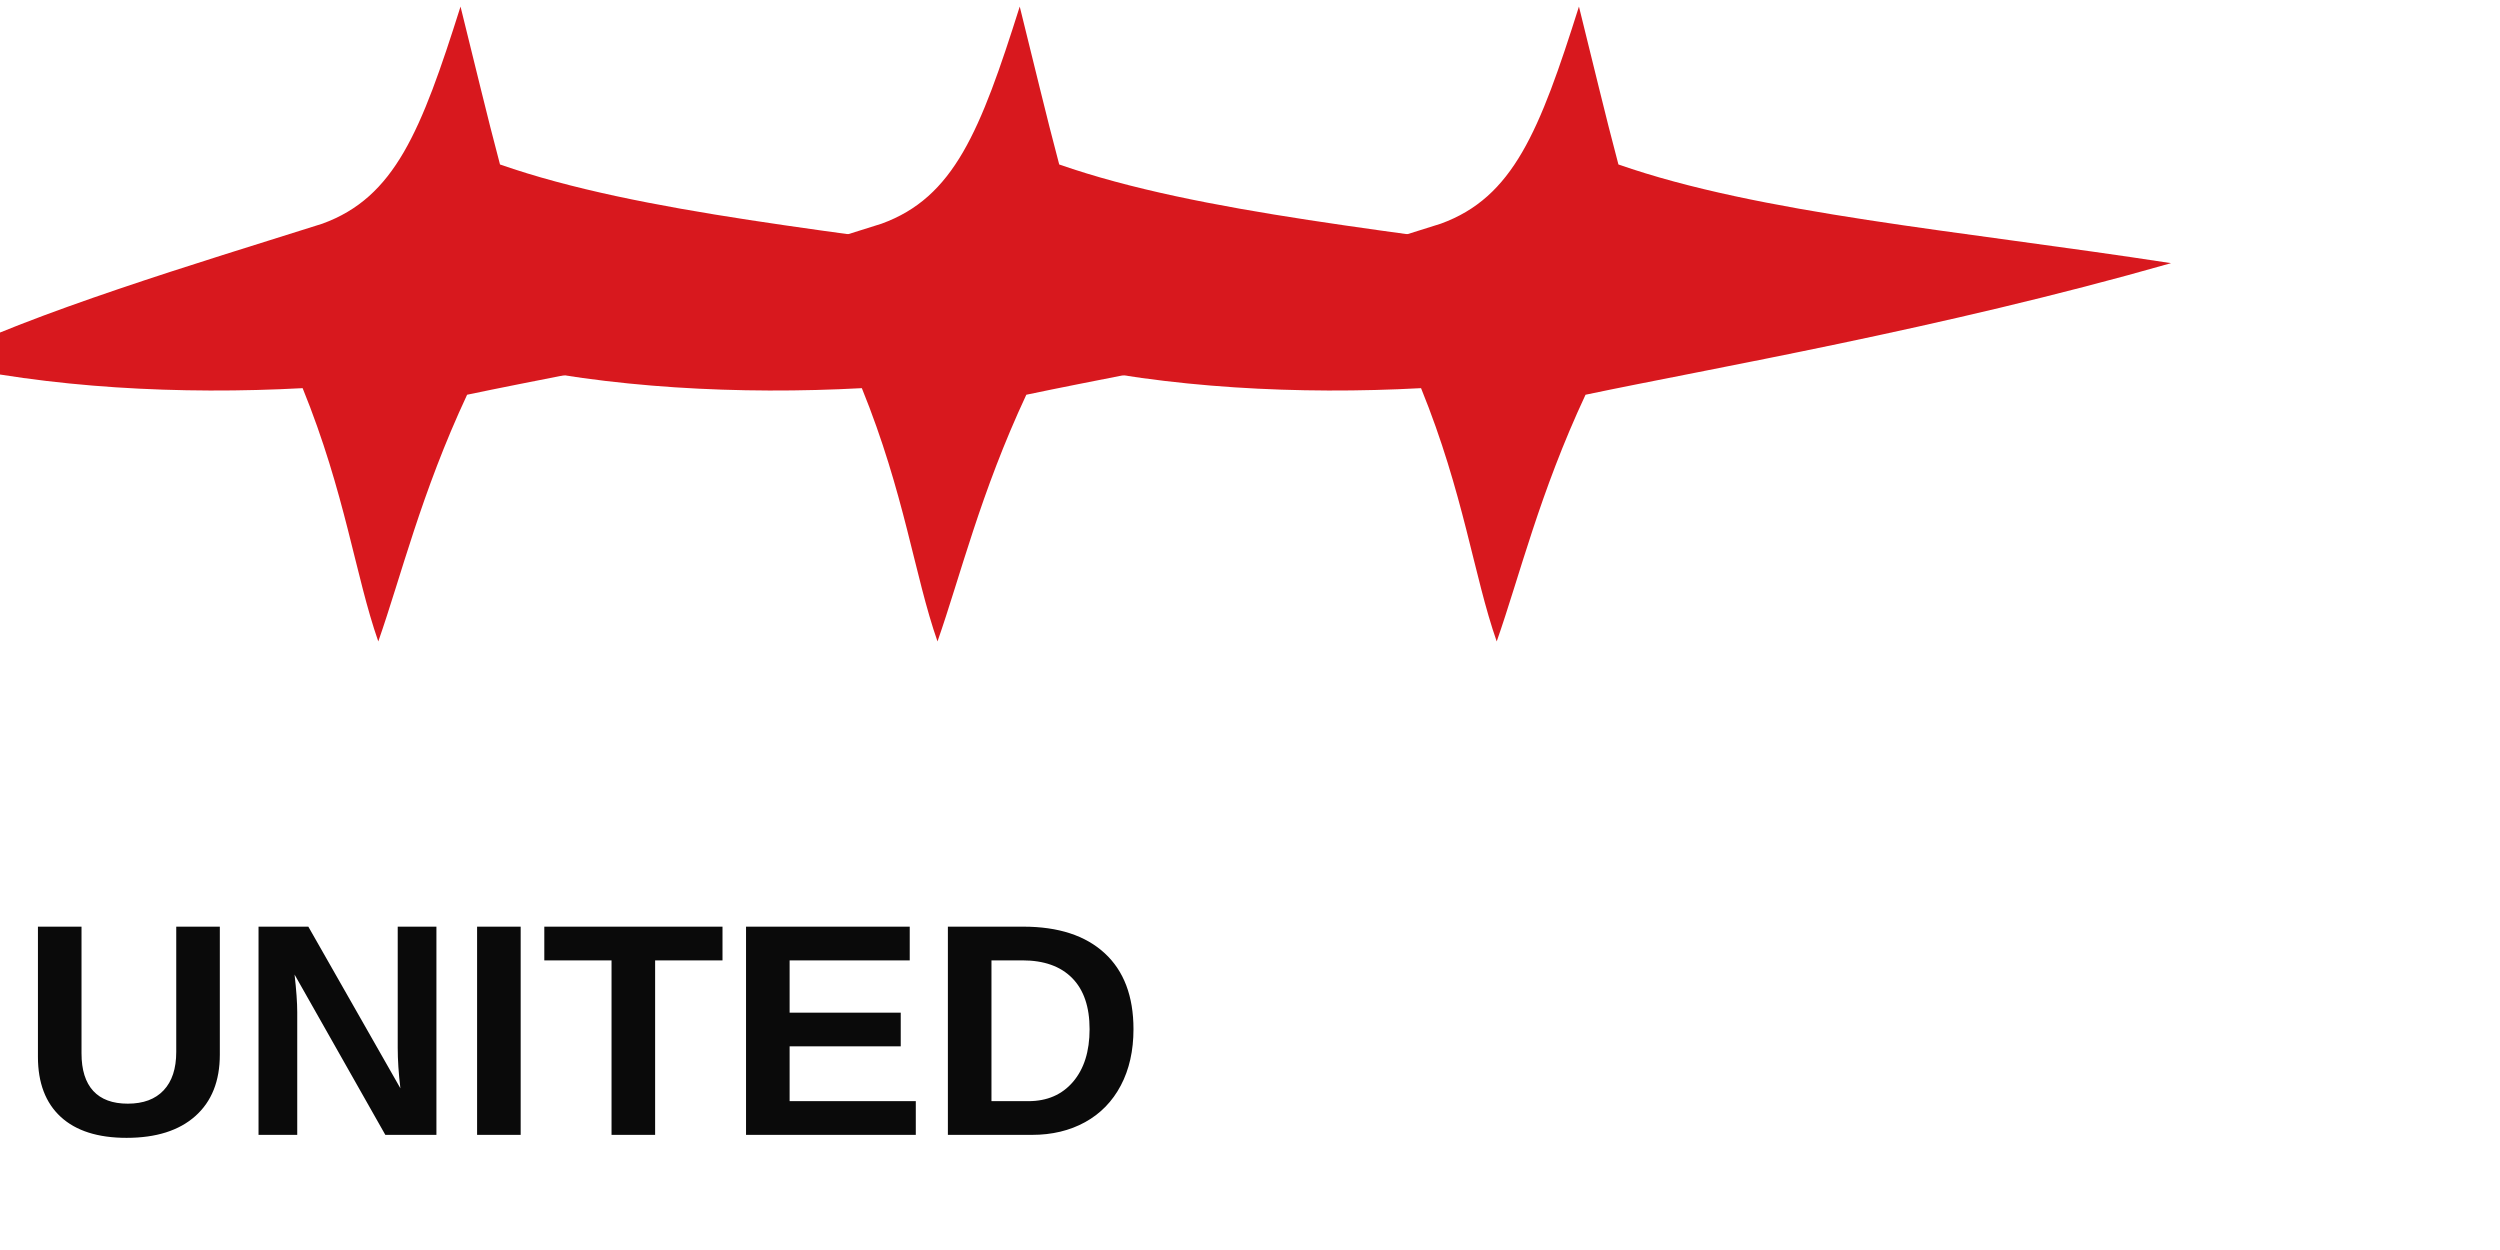
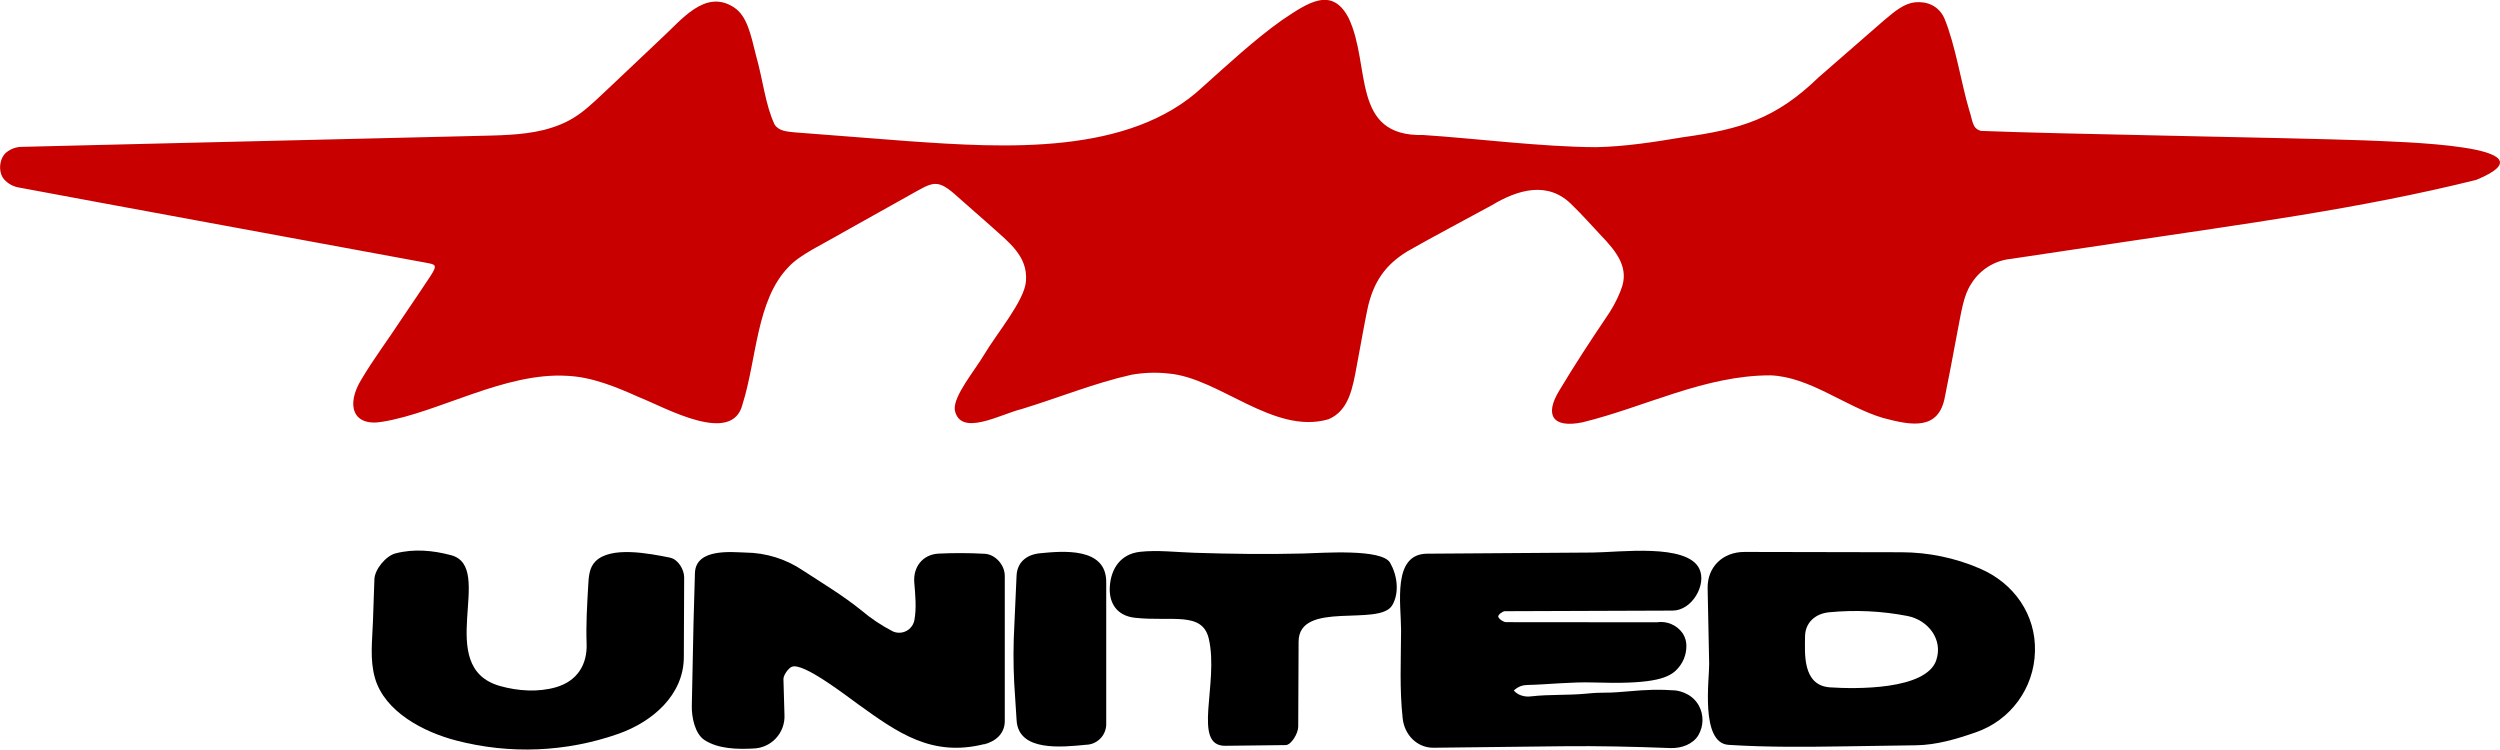
- <svg xmlns="http://www.w3.org/2000/svg" viewBox="0 0 760 380" role="img" aria-label="United">
+ <svg xmlns="http://www.w3.org/2000/svg" id="Livello_1" data-name="Livello 1" viewBox="0 0 1128.93 338.51">
  <defs>
-     <path id="unitedStar" d="       M120,2       C108,40 100,60 78,68       C40,80 -10,95 -40,110       C-5,118 35,120 72,118       C85,150 88,175 95,195       C102,175 108,150 122,120       C160,112 230,100 300,80       C235,70 175,65 132,50       C128,35 124,18 120,2       Z" />
+     <style>.cls-1{fill:none;}.cls-2{clip-path:url(#clip-path);}.cls-3{fill:#c90000;}</style>
+     <clipPath id="clip-path" transform="translate(-202.76 -252.73)">
+       <rect class="cls-1" width="1490.67" height="884.08" />
+     </clipPath>
  </defs>
-   <g fill="#D8181E">
-     <use href="#unitedStar" x="20" y="0" />
-     <use href="#unitedStar" x="190" y="0" />
-     <use href="#unitedStar" x="360" y="0" />
+   <g class="cls-2">
+     <path d="M886.4,564.6a8,8,0,0,0,2.11,1.68,9.64,9.64,0,0,0,5.76.9c8.15-.94,16.41-.41,24.58-1.2,9.32-.9,7,0,17.35-.91,12.19-1.08,15.77-1,22.65-.59.51,0,7.49.56,11,6.77a13.59,13.59,0,0,1-.16,13.49c-2.36,3.94-7.46,6-12.73,5.79-16.45-.62-32.15-1-48.54-.82l-58.24.68c-7.64.09-13.23-6-14-13.19-1.47-13.32-.79-26.26-.73-39.71,0-12.16-4.1-34.62,11.77-34.73l74.77-.52c12.06-.08,42.52-4.27,48.13,7.31,3.43,7.08-3.2,18.88-12.06,18.91l-75.75.27c-1,0-3.06,1.57-3,2.41.13,1,2.33,2.54,3.57,2.54l68,.06a12,12,0,0,1,11.69,4.92c3.23,4.86,1,10.47.6,11.57a16,16,0,0,1-3.81,5.44c-4.08,3.71-11.93,6.07-36.9,5.25-10.09-.33-20.17.89-30.26,1.14a8.24,8.24,0,0,0-2.67.49,9,9,0,0,0-3.22,2.05" transform="translate(-202.76 -252.73)" />
+     <path d="M1036.55,589.75c-18.22.27-35.46.47-53.2-.66-12.91-.82-8.65-29.94-8.78-36.63l-.69-34c-.2-9.62,6.73-16.51,16.68-16.49l70.88.14a90,90,0,0,1,35.36,7.35c15.57,6.65,25.36,21,24.89,37.4a39.55,39.55,0,0,1-26.84,36.61c-8.61,3-17.61,5.67-26.87,5.81Zm40.55-38.85c3.2-9.26-3.53-18.13-12.93-20a123.16,123.16,0,0,0-35.37-1.69c-6.48.62-11,4.84-10.94,11.23,0,6.94-1.37,21.83,11.27,22.68,11.62.78,43.32,1.25,48-12.24" transform="translate(-202.76 -252.73)" />
+     <path d="M647.15,588.77c-23.55,5.87-38.83-5-57-18.1-6.18-4.45-24.59-18.74-29.75-16.87-1.62.58-3.92,3.84-3.86,5.61l.46,16a14.5,14.5,0,0,1-14.22,15.34c-7.1.35-15.59.22-21.86-3.82-4.38-2.83-5.86-10.39-5.76-15.42l.77-37.4.64-22.57c.33-11.47,17.07-9.42,22.8-9.29a47.12,47.12,0,0,1,26.08,8.16c8.88,5.79,17.84,11.16,26.15,17.84a76.14,76.14,0,0,0,14.28,9.57,7,7,0,0,0,9.8-5.09c1-5.44.4-11.34-.06-17-.55-6.89,3.71-12.58,10.89-13a202.05,202.05,0,0,1,20.87.07c4.69.21,9.11,4.89,9.11,10l0,65.57c0,5.77-4.33,9.24-9.37,10.49" transform="translate(-202.76 -252.73)" />
+     <path d="M505.45,504.61c3.48.69,6.28,5.31,6.26,8.88l-.15,36c-.07,17.08-14.13,29.17-29.54,34.61a125.28,125.28,0,0,1-73.16,3.05c-14.63-3.78-32.32-12.87-36.76-28.18-2.42-8.37-1.22-17-.93-25.51l.66-19.17c.15-4.45,5.2-10.55,9.51-11.66,8.44-2.19,17-1.35,25.12.81,20.26,5.41-8.29,50.49,22.09,59.07,8.18,2.31,17.33,2.87,25.33.54,9.5-2.78,14.13-10.16,13.78-19.66-.32-8.69.21-17.18.7-25.9.24-4.27.41-8.37,3.29-11.26,6.92-6.93,23.74-3.67,33.8-1.67" transform="translate(-202.76 -252.73)" />
+     <path d="M789,580.9c0,2.89-3.08,8.26-5.69,8.29l-27.23.32c-15.22.18-2.76-28.25-7.47-48.38-2.92-12.49-16.76-7.59-33.41-9.44-8.26-.92-11.8-6.86-11.27-14.23.57-8.05,4.91-14.59,13.68-15.55,7.91-.87,16.24.17,24.55.44,16.55.52,32.5.75,49,.33,8.76-.22,35.62-2.3,39.34,4.19,3.2,5.6,4.29,13.36,1,19.11-5.72,10-42.26-2.38-42.33,16.49Z" transform="translate(-202.76 -252.73)" />
+     <path d="M693.66,589c-11.63,1.16-30.92,3.21-31.83-10.94L660.74,561a246.48,246.48,0,0,1,.07-25.93l1-22.31c.26-6.21,4.6-9.61,10.58-10.19,10.16-1,29.92-2.87,29.91,12.93l0,63.87a9.36,9.36,0,0,1-8.55,9.65" transform="translate(-202.76 -252.73)" />
+     <path class="cls-3" d="M934.64,383.81c4.26-10-2-17.54-9-24.86-4.17-4.42-8.42-9.26-12.77-13.45-11-11.49-25-7-36.5-.06-11.13,6.11-26.54,14.17-38.19,20.85-9.63,5.94-15.35,13.55-18,26.41-1.69,8.16-3.19,17.1-4.76,25.32-1.8,9.6-3.45,20.18-12.79,24.05-24.73,7.16-49.43-18.8-72.19-20.67a58.26,58.26,0,0,0-16.8.57c-16.67,3.75-32.18,10.15-49.53,15.48-9.36,2.22-27.94,12.94-30.22.28-.54-6.35,9-17.63,13.22-24.75,5.89-9.93,18.33-24.5,18.95-33.31.9-11.29-7.72-17.51-16-25-4.79-4.22-10.31-9.1-14.42-12.7-9.91-9.09-11.37-7.08-22.34-1-9.22,5.18-20.29,11.34-29.83,16.69-8.58,5.07-19.52,10-24.59,15.6-14.63,14.95-14.36,41.71-20.81,62-4.57,18.8-34.73,1.58-46.43-3.05-10.48-4.65-21.22-9.23-32.8-9.77-28.1-1.68-57.88,16.52-83.2,20.71-13.72,2.5-16.71-7.61-9.73-19,5.58-9.42,11.41-17,18.55-27.89,5.46-8,9.16-13.56,12.78-19,3.28-5.14,2.11-5.08-2.28-5.92-27-5-157-28.9-184-34a11.33,11.33,0,0,1-6.44-3.73c-2.71-3.25-2.11-9.46,1.14-12.08a11.28,11.28,0,0,1,7.29-2.49c4.38-.13,12.63-.31,23.62-.58l41.2-1,139.51-3.33c10-.28,21.06-.22,31.19-2.75,14.58-3.83,19.13-9.5,32.39-21.87,6.56-6.21,13.55-12.78,20.08-19,9.35-8.47,20.09-23,33.25-14.46,5.87,3.89,7.48,11.68,10,21.89,3.12,10.88,4.13,22,8.34,31,2,3.12,5.79,3.18,9.23,3.57,11.68.94,36.8,2.85,50.87,3.94,43.85,3.11,100.08,6.57,133.2-24.44,10.93-9.78,23.7-21.62,35.85-30.2,11.81-7.94,22.55-15.37,30.08-.94,10.25,21.43.81,53.62,33.69,52.83,23.15,1.5,53.76,5.4,78,5.49,13-.25,26.06-2.27,39.11-4.46,26.18-3.61,42-8.27,61.34-27,8.86-7.71,22.06-19.24,29.68-25.86,5.14-4.36,9.21-7.61,14-8.11,5.36-.5,10.64,1.57,13.2,7.23,5,12.05,7.71,29.68,11.13,41.15,1.81,5.49,1.38,8.54,5.39,9.7,35.42,1.45,136.94,3,173,4.27,14.42.7,88.63,2.08,50.71,17.84-52.81,13.13-105.65,20-159.82,28.15L1111,369.61a23.83,23.83,0,0,0-18,11.14c-3.67,5.5-4.45,12.38-6.58,23.16-1.62,8.77-3.68,19.6-5.35,27.8-2.75,15.58-15.1,13.2-28,9.75-16.89-5-33.13-18.61-50.8-19.23-29.65-.06-56.69,14.32-84.88,21.2-13.44,2.79-17.38-3.18-10.42-14.47,6.88-11.47,13.65-21.81,20.87-32.53a59.86,59.86,0,0,0,6.7-12.25Z" transform="translate(-202.76 -252.73)" />
  </g>
-   <text x="6" y="345" font-family="'Baloo 2','Nunito',Arial,sans-serif" font-weight="800" font-size="92" letter-spacing="0" fill="#0a0a0a">UNITED</text>
</svg>
